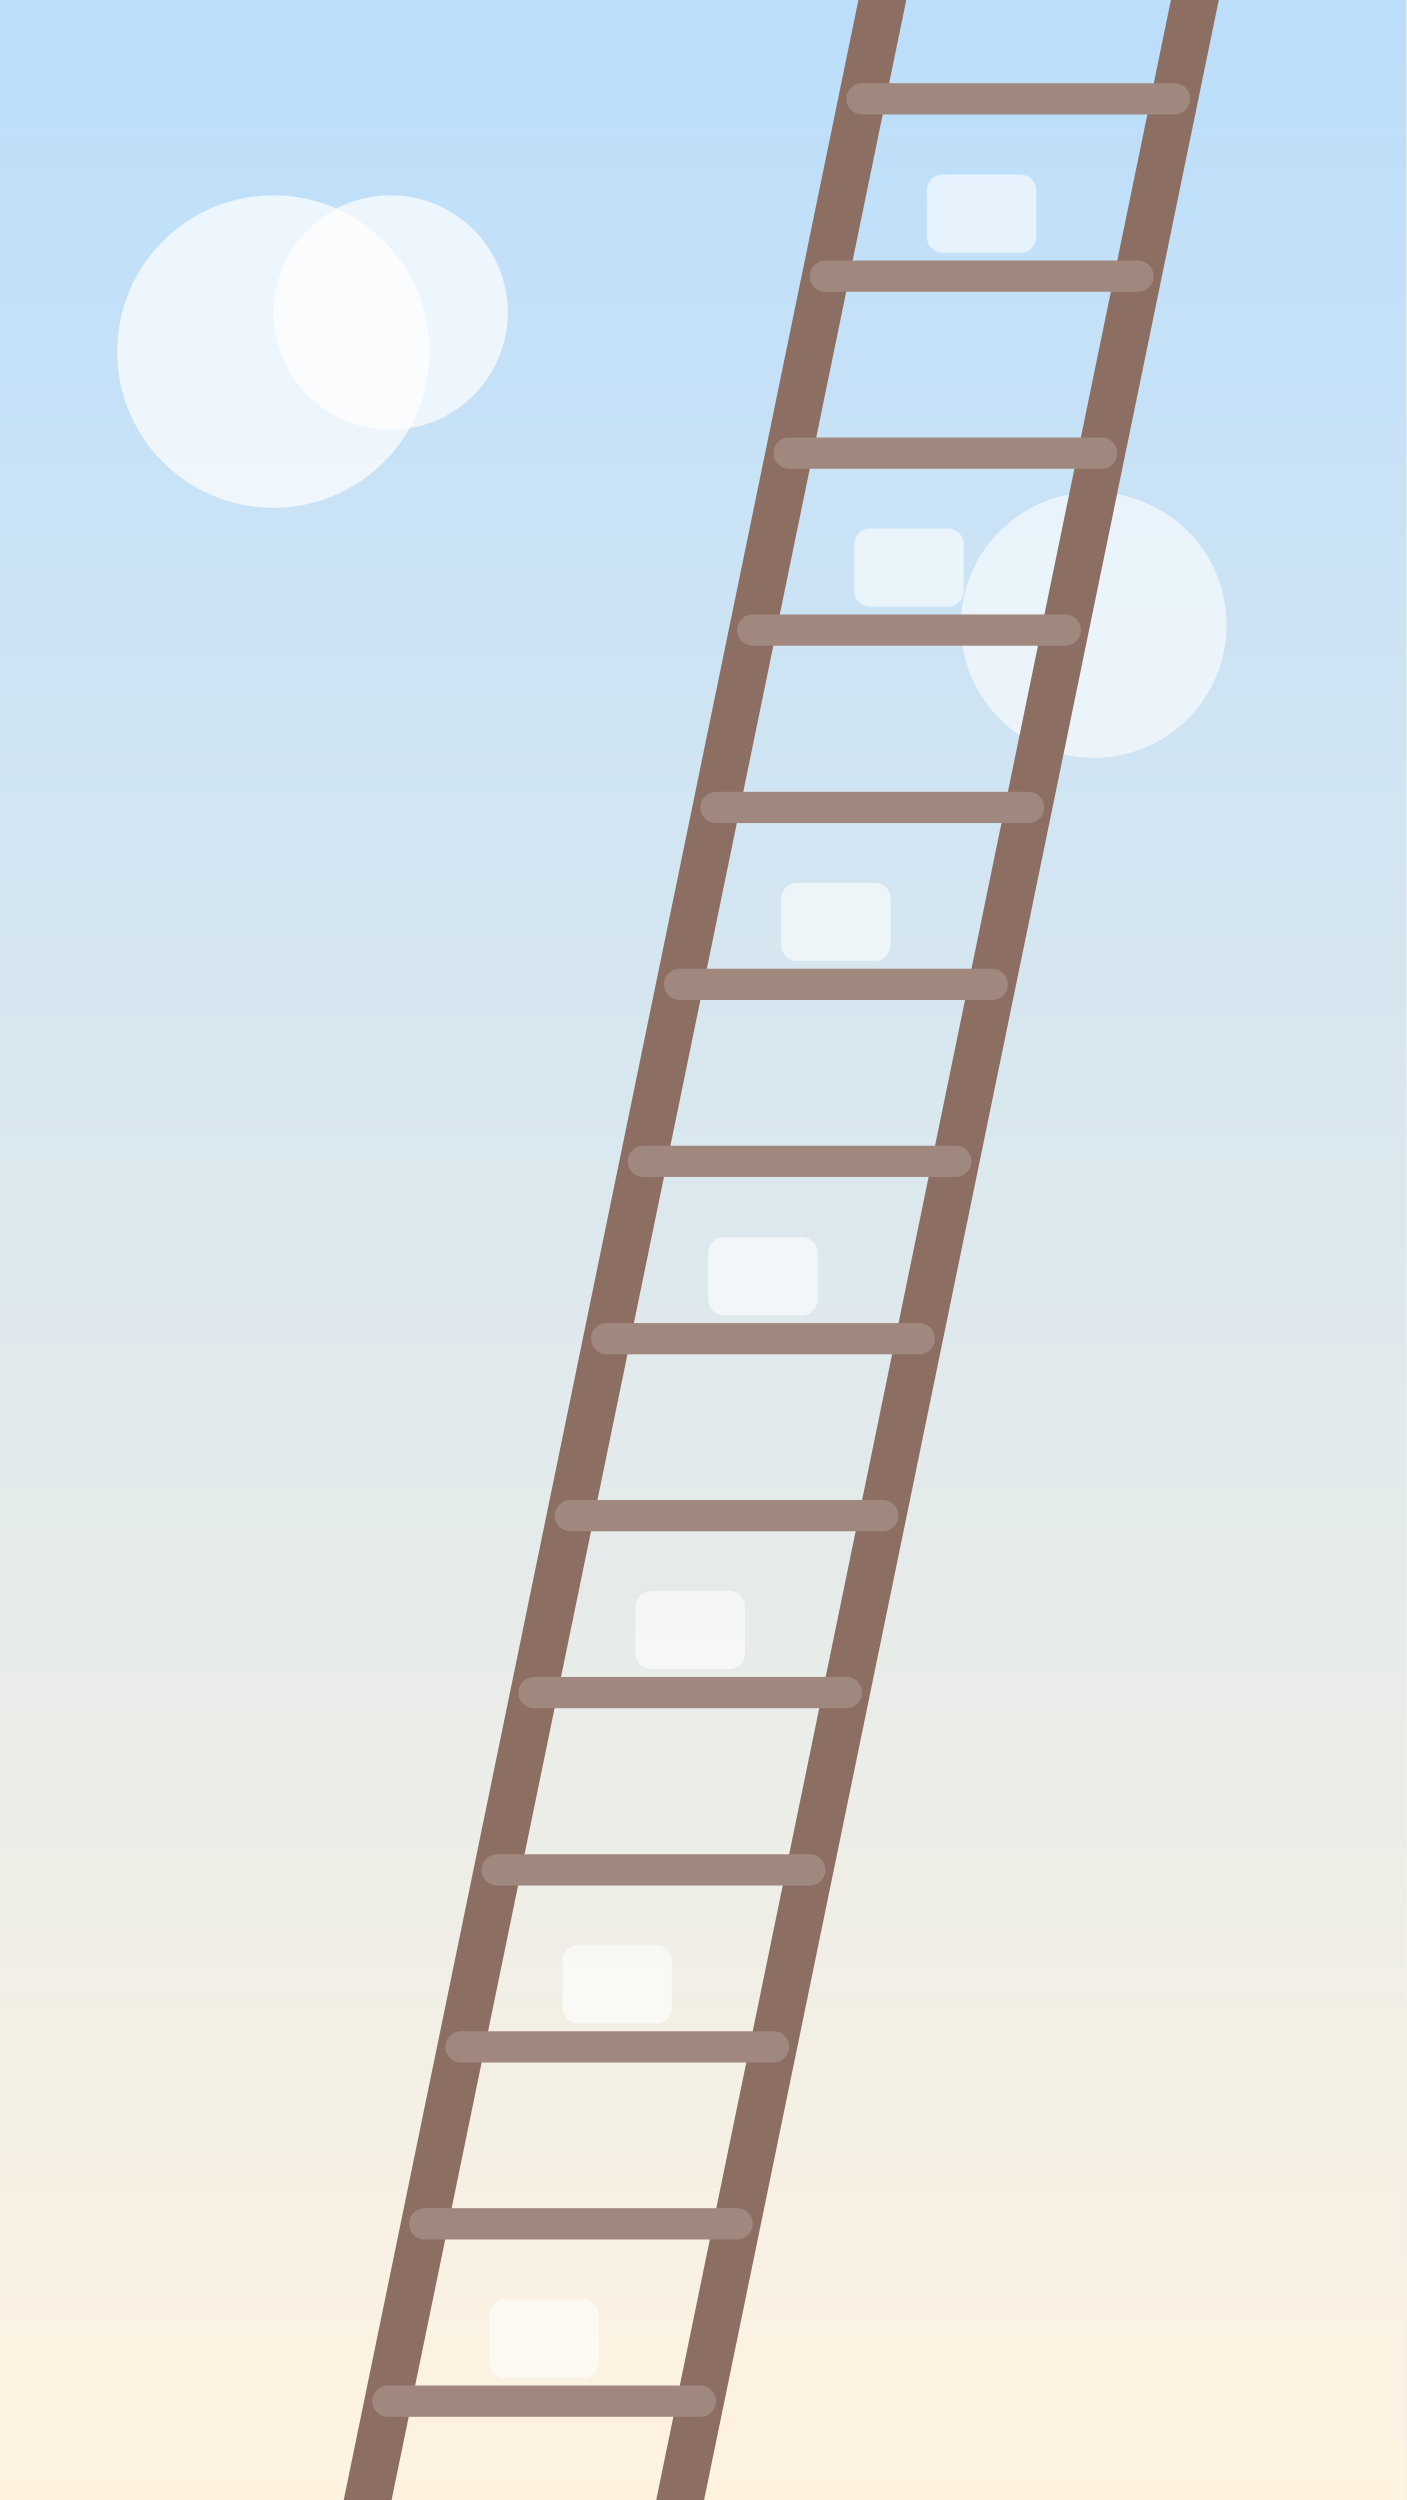
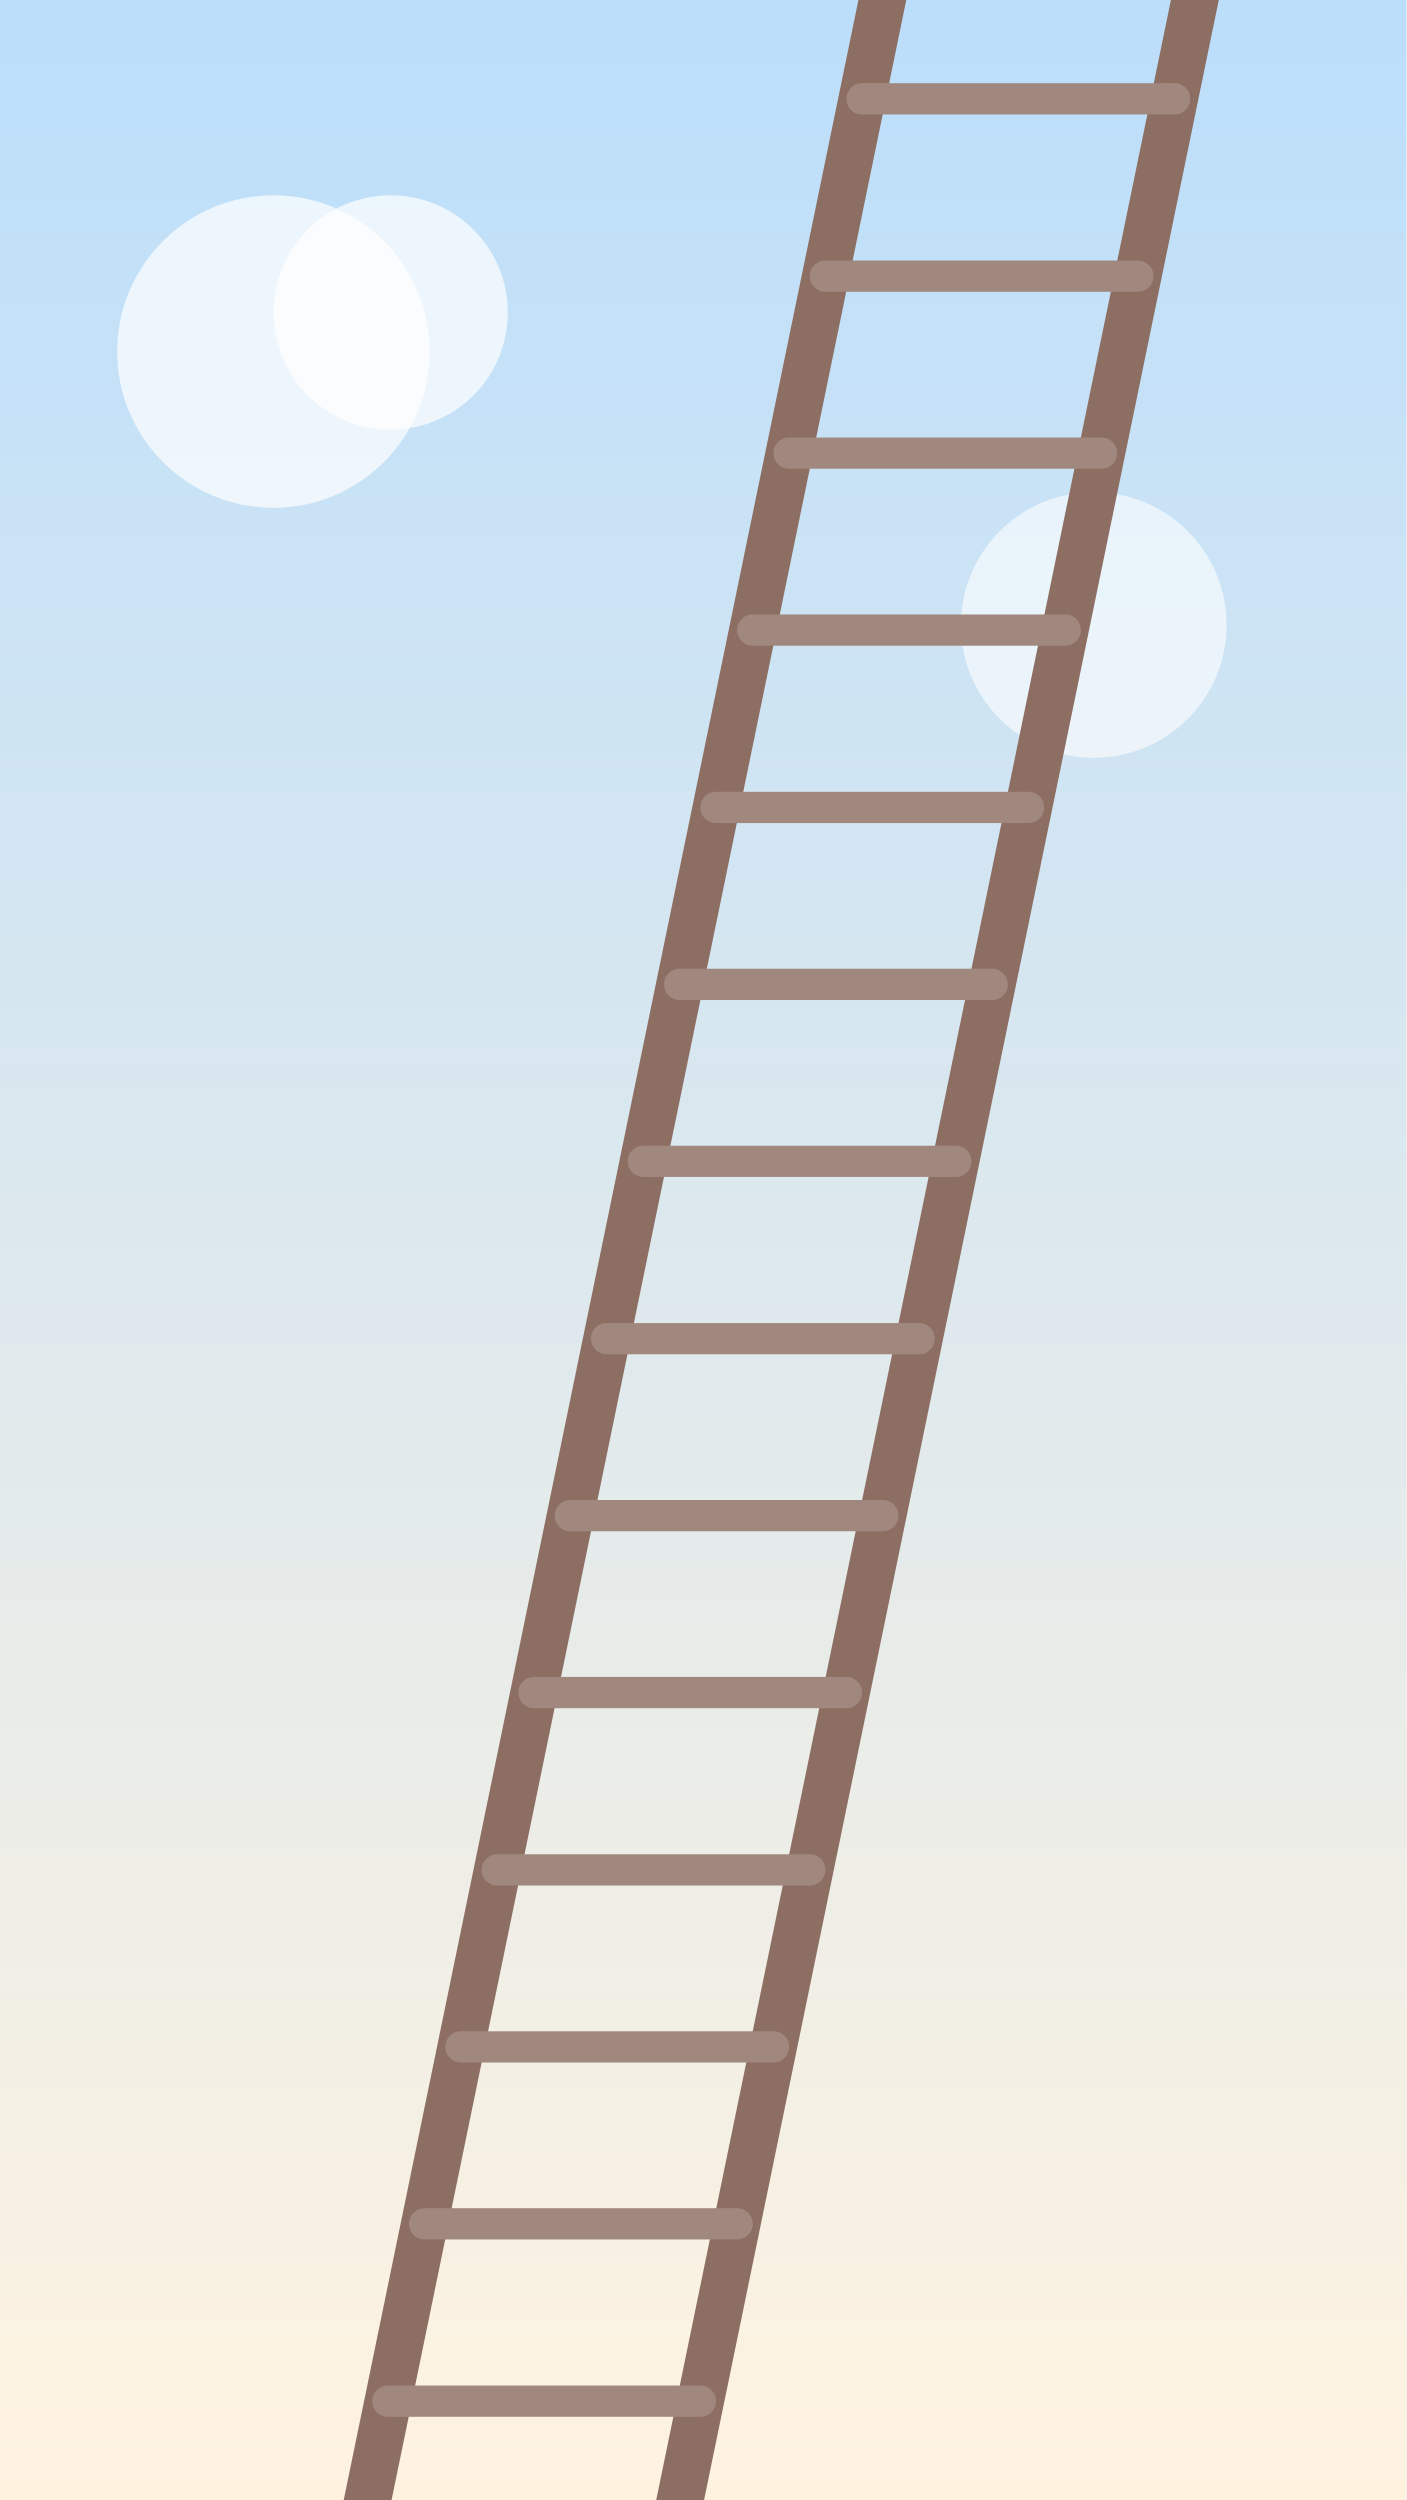
<svg xmlns="http://www.w3.org/2000/svg" viewBox="0 0 360 640" width="360" height="640">
  <defs>
    <linearGradient id="g0" gradientUnits="userSpaceOnUse" x1="0" y1="0" x2="0" y2="640">
      <stop offset="0" stop-color="#BBDEFB" stop-opacity="1.000" />
      <stop offset="1" stop-color="#FFF3E0" stop-opacity="1.000" />
    </linearGradient>
  </defs>
  <path d="M0,0h360v640h-360z" fill="url(#g0)" />
  <path d="M30,90a40,40 0 1,0 80,0a40,40 0 1,0 -80,0z" fill="#FFFFFF" fill-opacity="0.7" />
  <path d="M70,80a30,30 0 1,0 60,0a30,30 0 1,0 -60,0z" fill="#FFFFFF" fill-opacity="0.7" />
  <path d="M246,160a34,34 0 1,0 68,0a34,34 0 1,0 -68,0z" fill="#FFFFFF" fill-opacity="0.6" />
  <path d="M90,660L230,-20M170,660L310,-20" fill="none" stroke="#8D6E63" stroke-width="12" stroke-linecap="round" stroke-linejoin="round" />
  <path d="M90,660L170,660M99.3,614.7L179.3,614.7M108.7,569.3L188.7,569.3M118,524L198,524M127.3,478.7L207.3,478.7M136.7,433.3L216.7,433.3M146,388L226,388M155.3,342.7L235.3,342.7M164.7,297.3L244.7,297.3M174,252L254,252M183.3,206.7L263.3,206.7M192.7,161.3L272.7,161.3M202,116L282,116M211.3,70.7L291.3,70.7M220.7,25.3L300.7,25.3M230,-20L310,-20" fill="none" stroke="#A1887F" stroke-width="8" stroke-linecap="round" stroke-linejoin="round" />
-   <path d="M129.3,588.7h20a4,4 0 0 1 4,4v12a4,4 0 0 1 -4,4h-20a4,4 0 0 1 -4,-4v-12a4,4 0 0 1 4,-4zM148,498h20a4,4 0 0 1 4,4v12a4,4 0 0 1 -4,4h-20a4,4 0 0 1 -4,-4v-12a4,4 0 0 1 4,-4zM166.7,407.3h20a4,4 0 0 1 4,4v12a4,4 0 0 1 -4,4h-20a4,4 0 0 1 -4,-4v-12a4,4 0 0 1 4,-4zM185.3,316.7h20a4,4 0 0 1 4,4v12a4,4 0 0 1 -4,4h-20a4,4 0 0 1 -4,-4v-12a4,4 0 0 1 4,-4zM204,226h20a4,4 0 0 1 4,4v12a4,4 0 0 1 -4,4h-20a4,4 0 0 1 -4,-4v-12a4,4 0 0 1 4,-4zM222.7,135.3h20a4,4 0 0 1 4,4v12a4,4 0 0 1 -4,4h-20a4,4 0 0 1 -4,-4v-12a4,4 0 0 1 4,-4zM241.3,44.7h20a4,4 0 0 1 4,4v12a4,4 0 0 1 -4,4h-20a4,4 0 0 1 -4,-4v-12a4,4 0 0 1 4,-4z" fill="#FFFFFF" fill-opacity="0.6" />
</svg>
